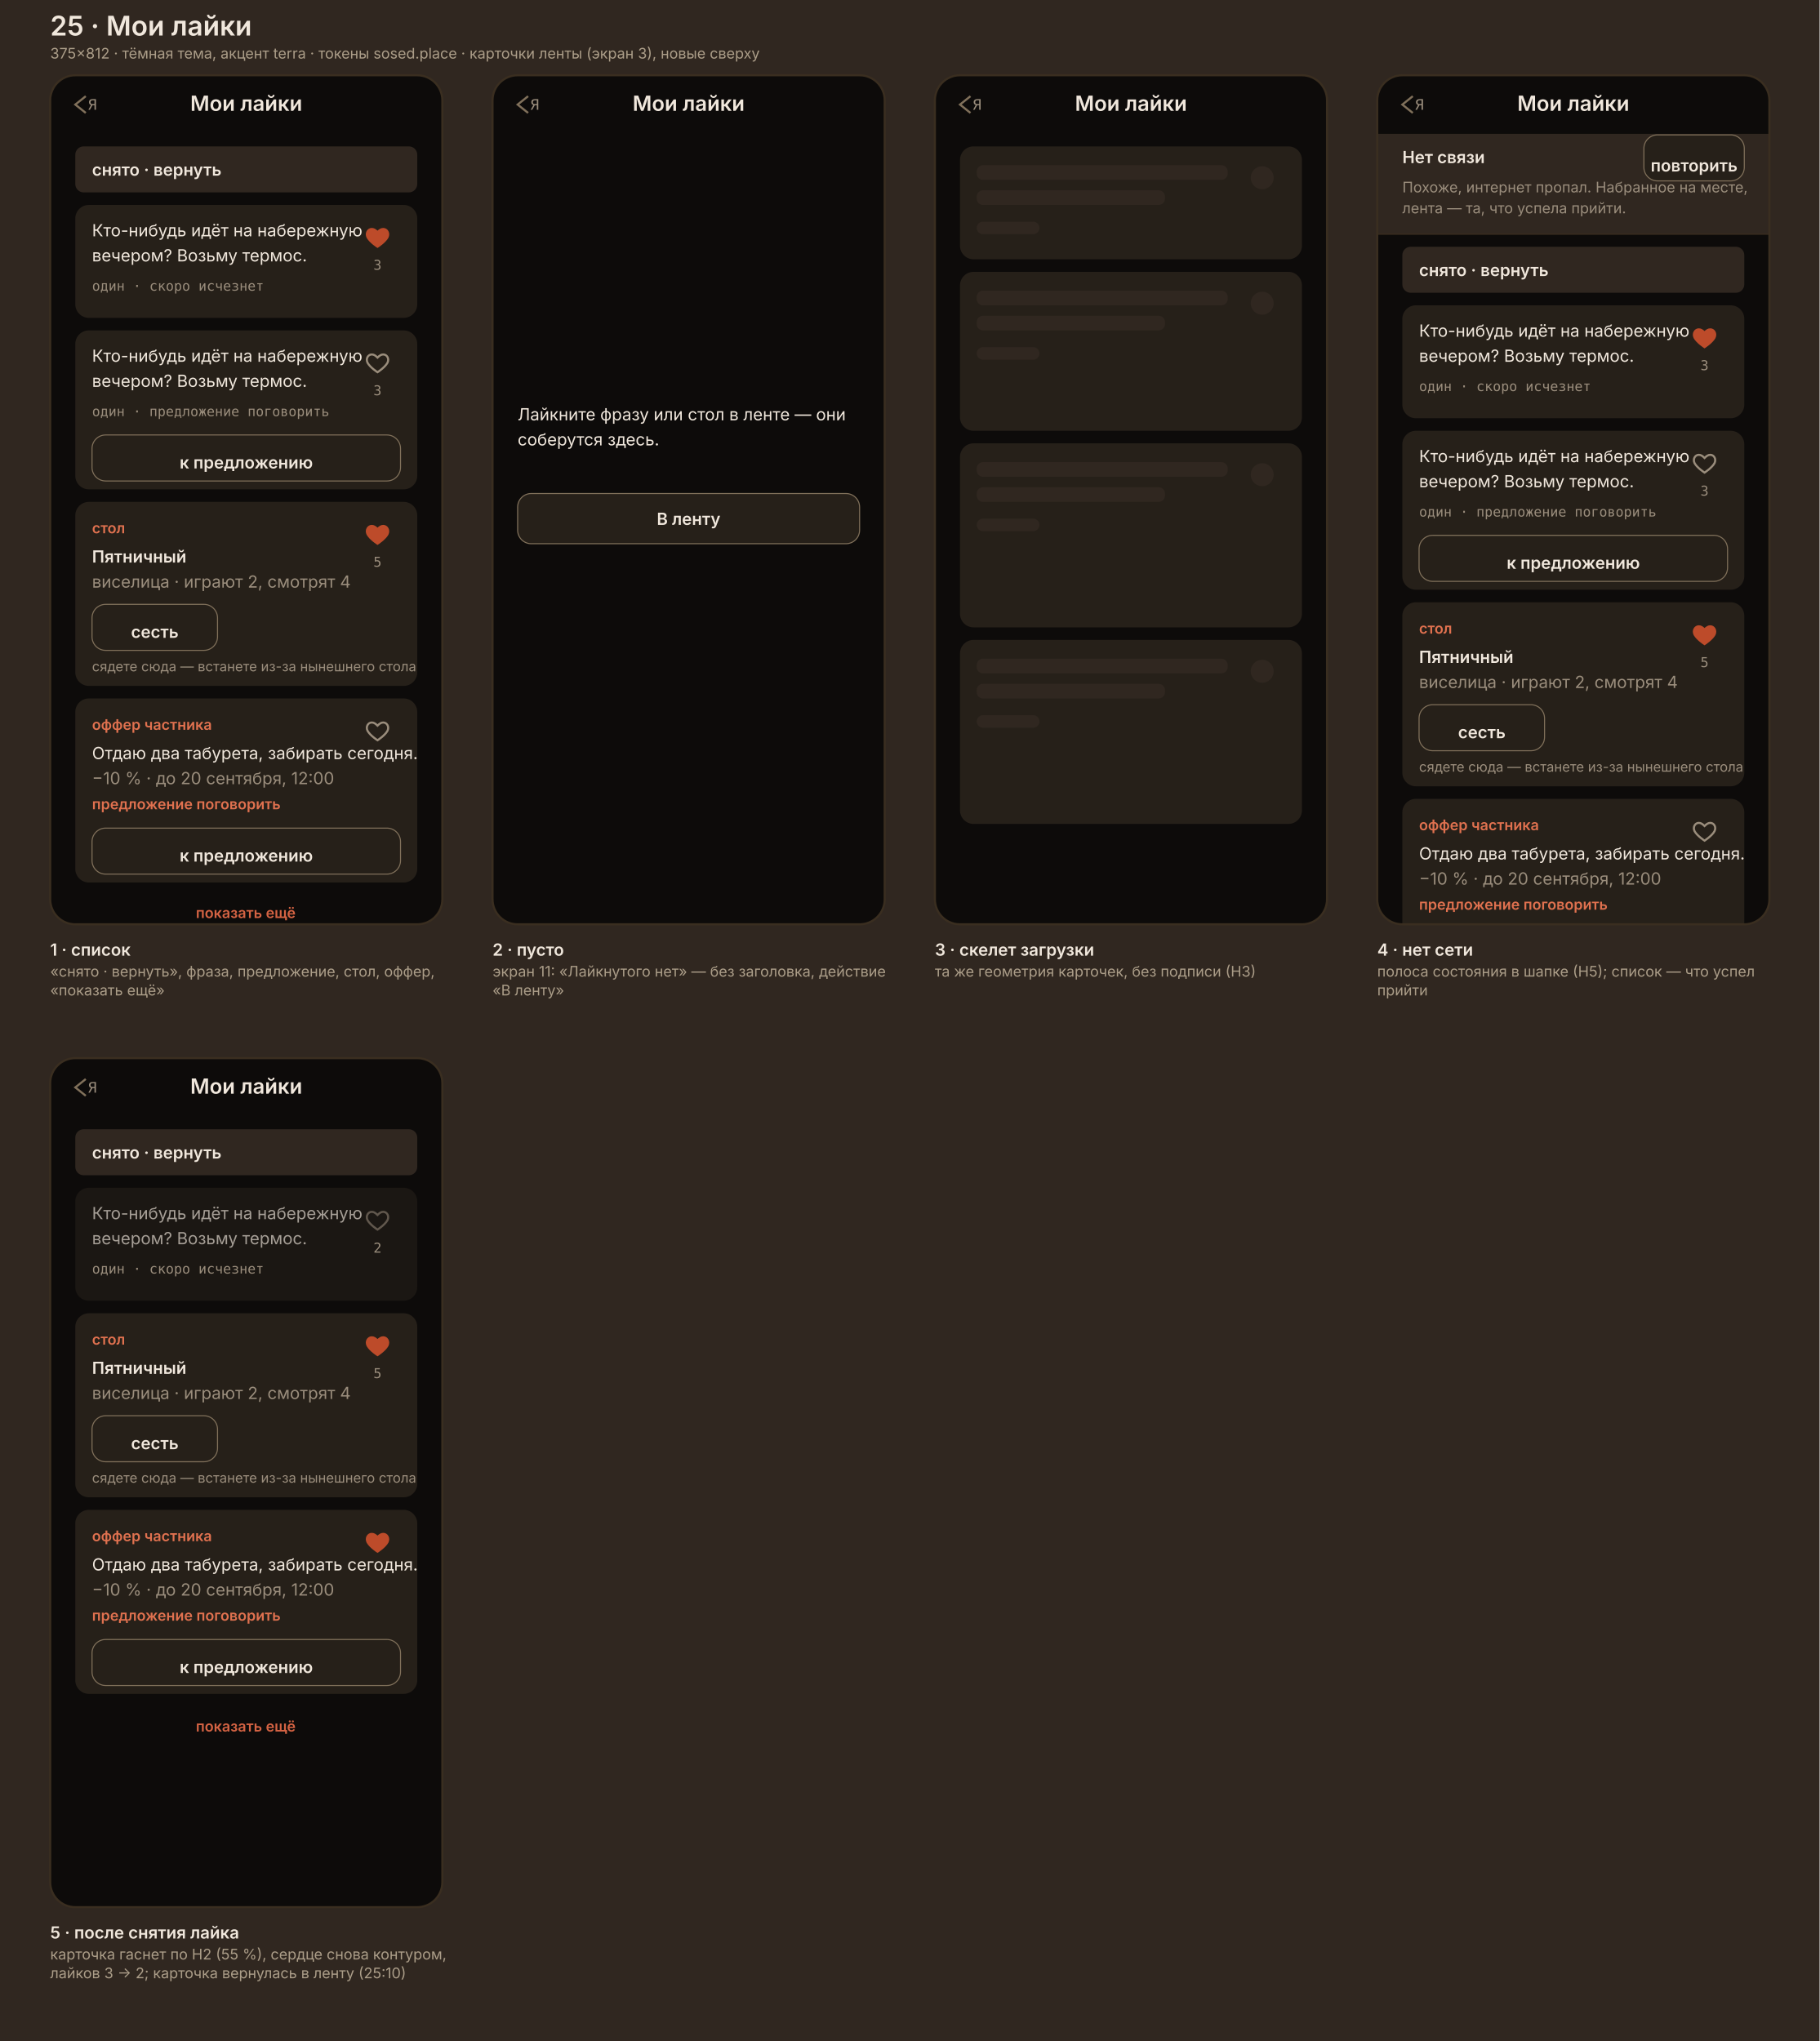
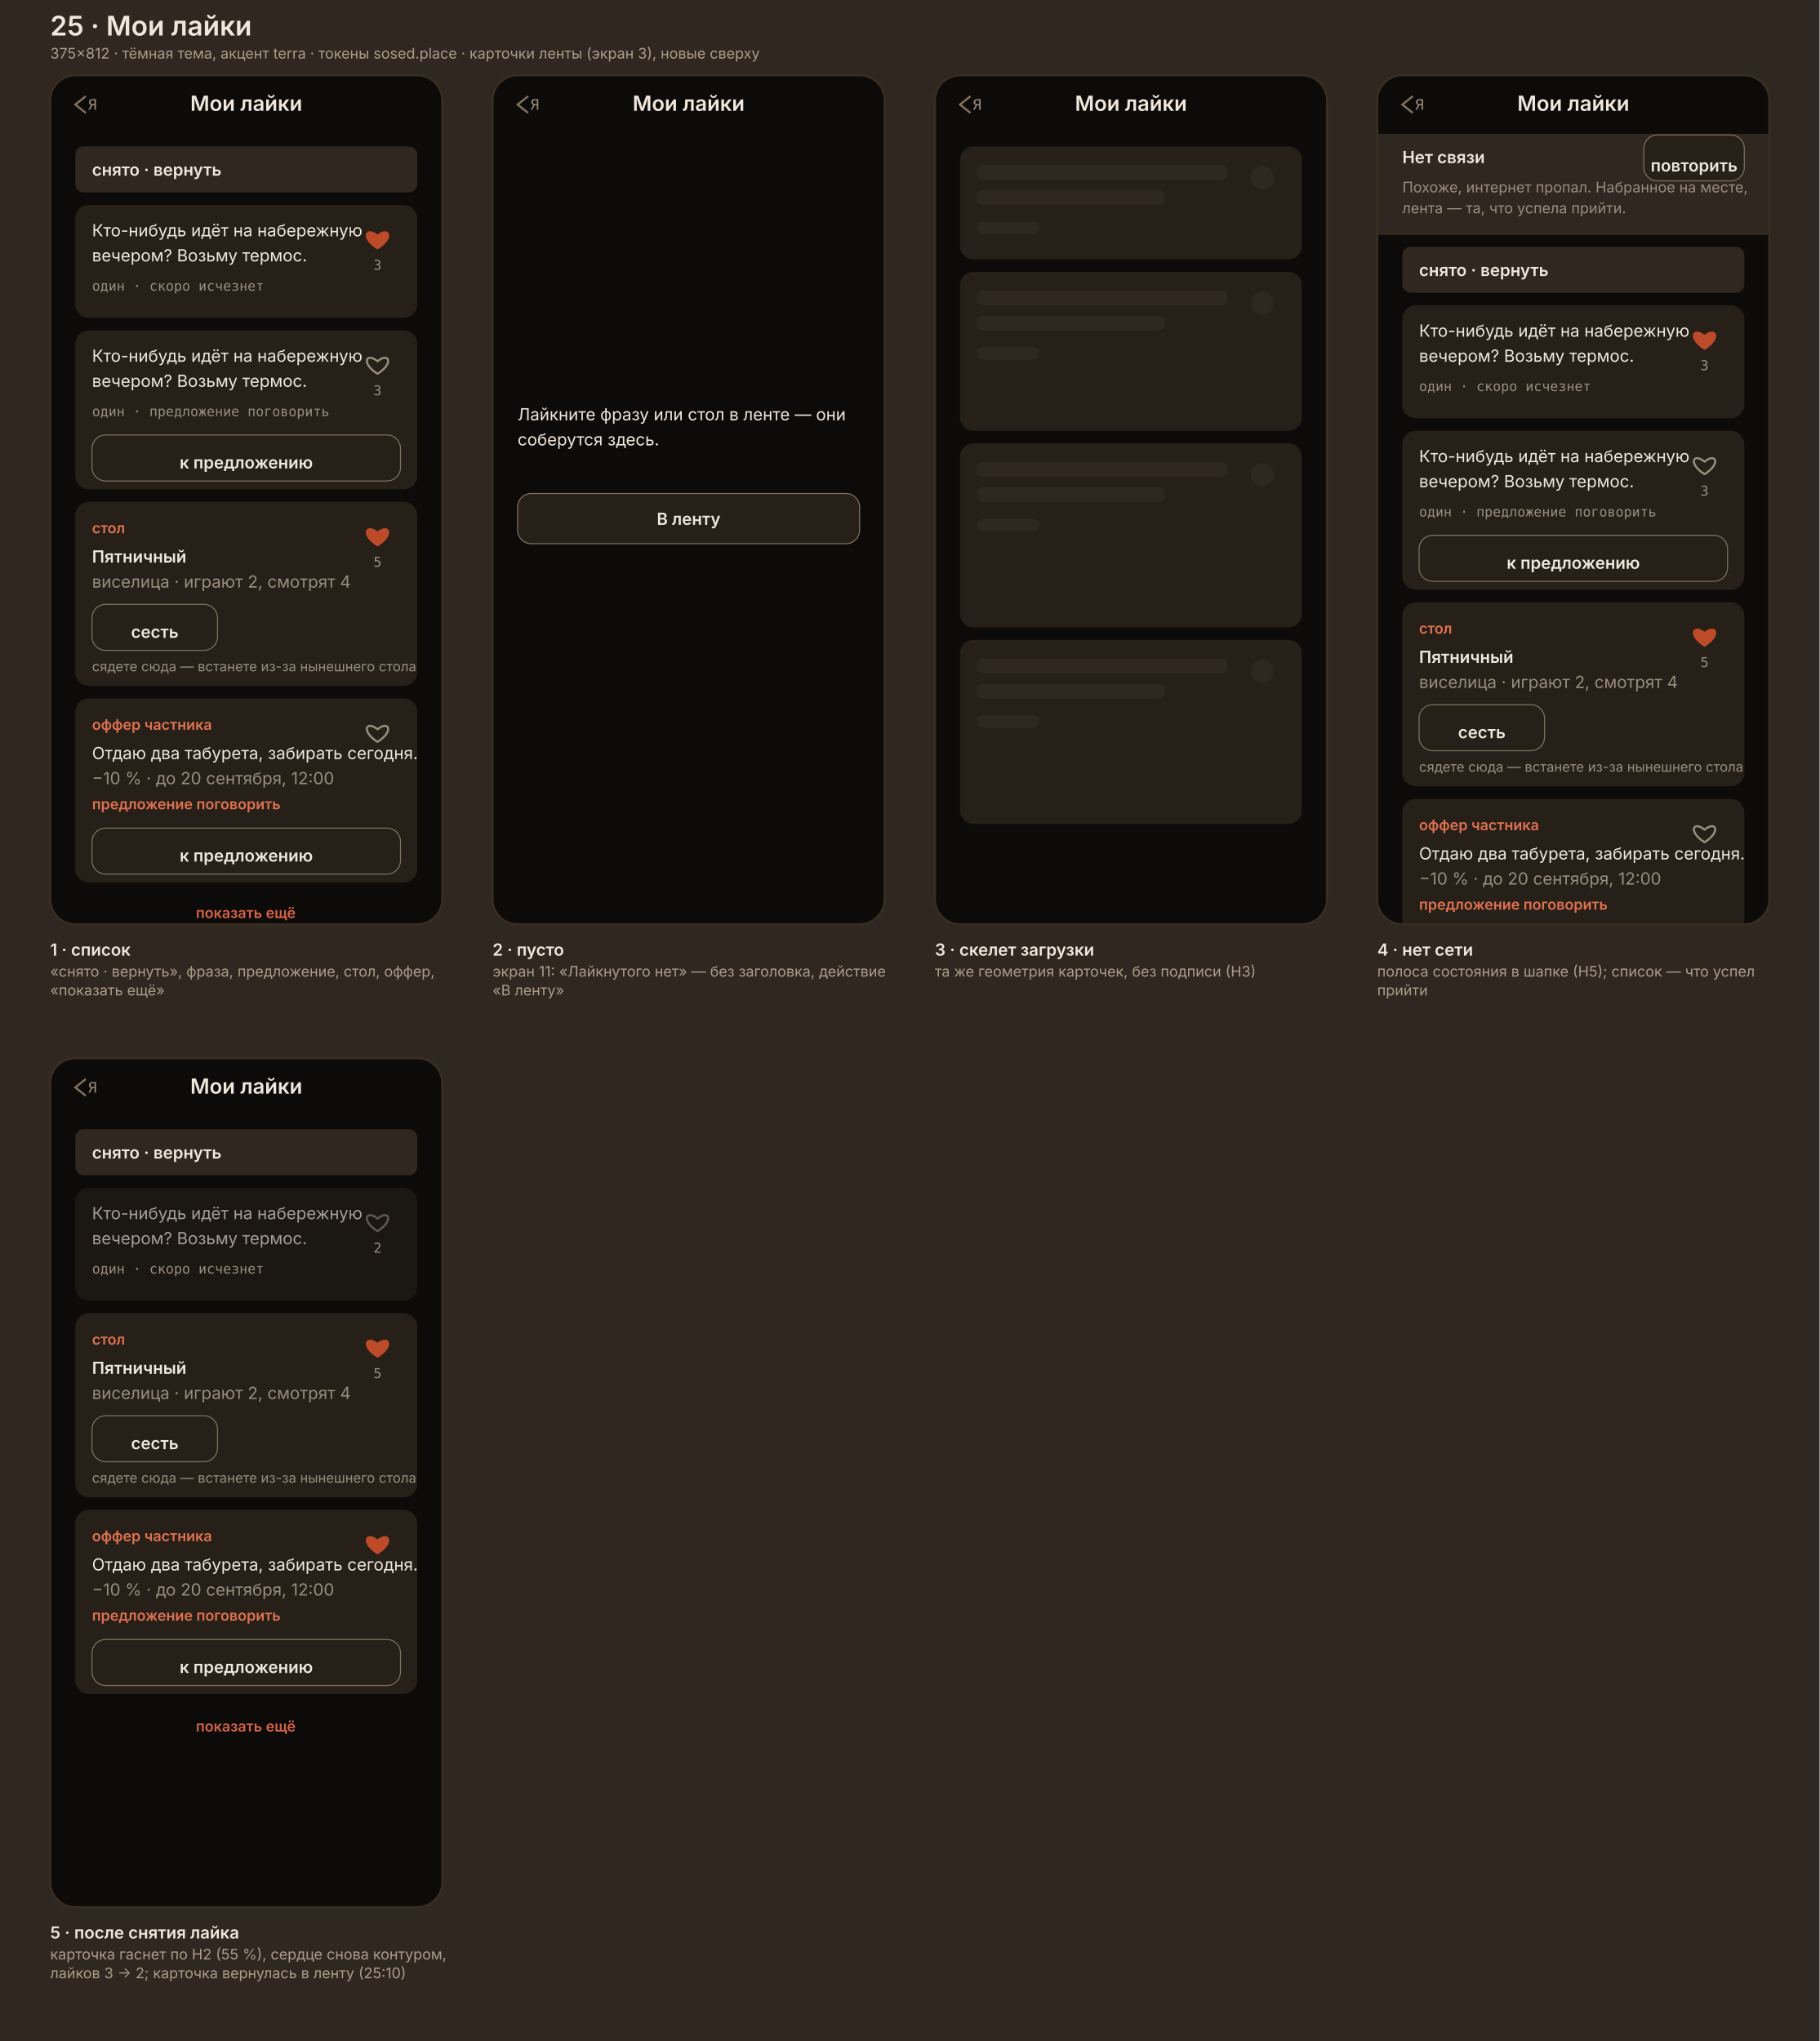
<svg xmlns="http://www.w3.org/2000/svg" width="1740" height="1952" viewBox="0 0 1740 1952">
  <style>
    @font-face { font-family: "Golos Text"; font-weight: 400 600;
      src: url(/fonts/q5uCsoe9Lv5t7Meb31EcExN8hA.woff2) format("woff2"); }
    @font-face { font-family: "JetBrains Mono"; font-weight: 400;
      src: url(/fonts/tDbv2o-flEEny0FZhsfKu5WU4zr3E_BX0PnT8RD8yKwBNntkaToggR7BYRbKPxDcwg.woff2) format("woff2"); }
    text { font-family: "Golos Text", Inter, system-ui, sans-serif; }
    .t    { font-size: 16px; font-weight: 400; fill: #f0e7dc; }
    .tb   { font-size: 16px; font-weight: 600; fill: #f0e7dc; }
    .h    { font-size: 20px; font-weight: 600; fill: #f0e7dc; }
    .m    { font-size: 16px; font-weight: 400; fill: #9a8d7c; }
    .mb   { font-size: 16px; font-weight: 600; fill: #9a8d7c; }
    .err  { font-size: 16px; font-weight: 400; fill: #ef7a6a; }
    .acc  { font-size: 14px; font-weight: 600; fill: #d56343; }
    .code { font-family: "JetBrains Mono", ui-monospace, monospace; font-size: 26px; fill: #f0e7dc; letter-spacing: 1px; }
    .lab  { font-size: 14px; font-weight: 600; fill: #e0714f; }
    .mono { font-family: "JetBrains Mono", ui-monospace, monospace; font-size: 13px; fill: #9a8d7c; }
    .cap  { font-size: 16px; font-weight: 600; fill: #f0e7dc; }
    .capm { font-size: 14px; font-weight: 400; fill: #ab9d88; }
    .sheet { font-size: 26px; font-weight: 600; fill: #f0e7dc; }
    .sheetm { font-size: 14px; font-weight: 400; fill: #ab9d88; }
    .fade rect, .fade path, .fade circle, .fade line { opacity: .55; }
    .fade text { opacity: 1; }
    .fade text.body, .fade text.body15, .fade text.t16, .fade text.t16b, .fade text.name, .fade text.h, .fade text.t, .fade text.tb, .fade text.big, .fade text.disp { opacity: .65; }
</style>
  <rect width="1740" height="1952" style="fill:#302720" />
  <text x="48" y="34" class="sheet">25 · Мои лайки</text>
  <text x="48" y="56" class="sheetm">375×812 · тёмная тема, акцент terra · токены sosed.place · карточки ленты (экран 3), новые сверху</text>
  <g transform="translate(48,72)">
    <clipPath id="c0">
      <rect width="375" height="812" rx="24" />
    </clipPath>
    <g clip-path="url(#c0)">
      <rect x="0" y="0" width="375" height="812" rx="0" style="fill:#0d0b0a;" />
      <rect x="0" y="0" width="375" height="56" rx="0" style="fill:#0d0b0a;" />
      <path d="M34 20 L24 28 L34 36" style="fill:none;stroke:#80705a;stroke-width:2" />
      <text x="36" y="33" class="mono" style="font-size:14px">Я</text>
      <text x="187.5" y="34" class="h" text-anchor="middle">Мои лайки</text>
      <rect x="24" y="68" width="327" height="44" rx="8" style="fill:#302720;" />
      <text x="40" y="96" class="tb">снято · вернуть</text>
      <rect x="24" y="124" width="327" height="108" rx="13" style="fill:#262019;" />
      <text x="40" y="154" class="t">Кто-нибудь идёт на набережную</text>
      <text x="40" y="178" class="t">вечером? Возьму термос.</text>
      <text x="40" y="206" class="mono">один · скоро исчезнет</text>
      <rect x="291" y="133" width="44" height="44" rx="8" fill="none" data-hit="44" />
-       <path transform="translate(301,143)" d="M12 21s-7-4.5-9.5-9C.5 8 3 4 6.5 4c2 0 3.5 1 5.5 3 2-2 3.5-3 5.5-3C21 4 23.5 8 21.5 12 19 16.5 12 21 12 21z" style="fill:#bd4b2a;stroke:#bd4b2a;stroke-width:2" />
+       <path d="M313 165.5 C297 155.5 302 144.5 313 153.5 C324 144.5 329 155.5 313 165.5 Z" style="fill:#bd4b2a;stroke:#bd4b2a;stroke-width:2;stroke-linejoin:round" />
      <text x="313" y="186" class="mono" text-anchor="middle">3</text>
      <rect x="24" y="244" width="327" height="152" rx="13" style="fill:#262019;" />
      <text x="40" y="274" class="t">Кто-нибудь идёт на набережную</text>
      <text x="40" y="298" class="t">вечером? Возьму термос.</text>
      <text x="40" y="326" class="mono">один · предложение поговорить</text>
      <rect x="291" y="253" width="44" height="44" rx="8" fill="none" data-hit="44" />
-       <path transform="translate(301,263)" d="M12 21s-7-4.5-9.5-9C.5 8 3 4 6.5 4c2 0 3.5 1 5.5 3 2-2 3.5-3 5.5-3C21 4 23.5 8 21.5 12 19 16.5 12 21 12 21z" style="fill:none;stroke:#9a8d7c;stroke-width:2" />
+       <path d="M313 285.5 C297 275.5 302 264.5 313 273.5 C324 264.5 329 275.5 313 285.5 Z" style="fill:none;stroke:#9a8d7c;stroke-width:2;stroke-linejoin:round" />
      <text x="313" y="306" class="mono" text-anchor="middle">3</text>
      <rect x="40" y="344" width="295" height="44" rx="13" style="fill:#262019;stroke:#80705a;stroke-width:1;" />
      <text x="187.5" y="376" class="tb" text-anchor="middle">к предложению</text>
      <rect x="24" y="408" width="327" height="176" rx="13" style="fill:#262019;" />
      <text x="40" y="438" class="lab">стол</text>
      <text x="40" y="466" class="tb">Пятничный</text>
      <text x="40" y="490" class="m">виселица · играют 2, смотрят 4</text>
      <rect x="291" y="417" width="44" height="44" rx="8" fill="none" data-hit="44" />
-       <path transform="translate(301,427)" d="M12 21s-7-4.5-9.5-9C.5 8 3 4 6.5 4c2 0 3.5 1 5.5 3 2-2 3.5-3 5.5-3C21 4 23.5 8 21.5 12 19 16.5 12 21 12 21z" style="fill:#bd4b2a;stroke:#bd4b2a;stroke-width:2" />
+       <path d="M313 449.5 C297 439.5 302 428.5 313 437.5 C324 428.5 329 439.5 313 449.5 Z" style="fill:#bd4b2a;stroke:#bd4b2a;stroke-width:2;stroke-linejoin:round" />
      <text x="313" y="470" class="mono" text-anchor="middle">5</text>
      <rect x="40" y="506" width="120" height="44" rx="13" style="fill:#262019;stroke:#80705a;stroke-width:1" />
      <text x="100.0" y="538" class="tb" text-anchor="middle">сесть</text>
      <text x="40" y="570" class="m" style="font-size:13px">сядете сюда — встанете из-за нынешнего стола</text>
      <rect x="24" y="596" width="327" height="176" rx="13" style="fill:#262019;" />
      <text x="40" y="626" class="lab">оффер частника</text>
      <text x="40" y="654" class="t">Отдаю два табурета, забирать сегодня.</text>
      <text x="40" y="678" class="m">−10 % · до 20 сентября, 12:00</text>
      <text x="40" y="702" class="lab">предложение поговорить</text>
      <rect x="291" y="605" width="44" height="44" rx="8" fill="none" data-hit="44" />
-       <path transform="translate(301,615)" d="M12 21s-7-4.5-9.5-9C.5 8 3 4 6.5 4c2 0 3.5 1 5.5 3 2-2 3.5-3 5.5-3C21 4 23.5 8 21.5 12 19 16.5 12 21 12 21z" style="fill:none;stroke:#9a8d7c;stroke-width:2" />
+       <path d="M313 637.5 C297 627.5 302 616.5 313 625.5 C324 616.5 329 627.5 313 637.5 Z" style="fill:none;stroke:#9a8d7c;stroke-width:2;stroke-linejoin:round" />
      <rect x="40" y="720" width="295" height="44" rx="13" style="fill:#262019;stroke:#80705a;stroke-width:1;" />
      <text x="187.5" y="752" class="tb" text-anchor="middle">к предложению</text>
      <rect x="107" y="776" width="160" height="44" rx="8" fill="none" data-hit="44" />
      <text x="187" y="806" class="acc" text-anchor="middle">показать ещё</text>
    </g>
    <rect width="375" height="812" rx="24" style="fill:none;stroke:#3a2e20;stroke-width:2" />
    <text x="0" y="842" class="cap">1 · список</text>
    <text x="0" y="862" class="capm">«снято · вернуть», фраза, предложение, стол, оффер,</text>
    <text x="0" y="880" class="capm">«показать ещё»</text>
  </g>
  <g transform="translate(471,72)">
    <clipPath id="c1">
      <rect width="375" height="812" rx="24" />
    </clipPath>
    <g clip-path="url(#c1)">
      <rect x="0" y="0" width="375" height="812" rx="0" style="fill:#0d0b0a;" />
      <rect x="0" y="0" width="375" height="56" rx="0" style="fill:#0d0b0a;" />
      <path d="M34 20 L24 28 L34 36" style="fill:none;stroke:#80705a;stroke-width:2" />
      <text x="36" y="33" class="mono" style="font-size:14px">Я</text>
      <text x="187.5" y="34" class="h" text-anchor="middle">Мои лайки</text>
      <text x="24" y="330" class="t">Лайкните фразу или стол в ленте — они</text>
      <text x="24" y="354" class="t">соберутся здесь.</text>
      <rect x="24" y="400" width="327" height="48" rx="13" style="fill:#262019;stroke:#80705a;stroke-width:1;" />
      <text x="187.5" y="430" class="tb" text-anchor="middle">В ленту</text>
    </g>
    <rect width="375" height="812" rx="24" style="fill:none;stroke:#3a2e20;stroke-width:2" />
    <text x="0" y="842" class="cap">2 · пусто</text>
    <text x="0" y="862" class="capm">экран 11: «Лайкнутого нет» — без заголовка, действие</text>
    <text x="0" y="880" class="capm">«В ленту»</text>
  </g>
  <g transform="translate(894,72)">
    <clipPath id="c2">
      <rect width="375" height="812" rx="24" />
    </clipPath>
    <g clip-path="url(#c2)">
      <rect x="0" y="0" width="375" height="812" rx="0" style="fill:#0d0b0a;" />
      <rect x="0" y="0" width="375" height="56" rx="0" style="fill:#0d0b0a;" />
      <path d="M34 20 L24 28 L34 36" style="fill:none;stroke:#80705a;stroke-width:2" />
      <text x="36" y="33" class="mono" style="font-size:14px">Я</text>
      <text x="187.5" y="34" class="h" text-anchor="middle">Мои лайки</text>
      <rect x="24" y="68" width="327" height="108" rx="13" style="fill:#262019;" />
      <rect x="40" y="86" width="240" height="14" rx="6" style="fill:#302720;" />
      <rect x="40" y="110" width="180" height="14" rx="6" style="fill:#302720;" />
      <rect x="40" y="140" width="60" height="12" rx="6" style="fill:#302720;" />
      <circle cx="313" cy="98" r="11" style="fill:#302720" />
      <rect x="24" y="188" width="327" height="152" rx="13" style="fill:#262019;" />
      <rect x="40" y="206" width="240" height="14" rx="6" style="fill:#302720;" />
      <rect x="40" y="230" width="180" height="14" rx="6" style="fill:#302720;" />
      <rect x="40" y="260" width="60" height="12" rx="6" style="fill:#302720;" />
      <circle cx="313" cy="218" r="11" style="fill:#302720" />
      <rect x="24" y="352" width="327" height="176" rx="13" style="fill:#262019;" />
      <rect x="40" y="370" width="240" height="14" rx="6" style="fill:#302720;" />
      <rect x="40" y="394" width="180" height="14" rx="6" style="fill:#302720;" />
      <rect x="40" y="424" width="60" height="12" rx="6" style="fill:#302720;" />
      <circle cx="313" cy="382" r="11" style="fill:#302720" />
      <rect x="24" y="540" width="327" height="176" rx="13" style="fill:#262019;" />
      <rect x="40" y="558" width="240" height="14" rx="6" style="fill:#302720;" />
      <rect x="40" y="582" width="180" height="14" rx="6" style="fill:#302720;" />
      <rect x="40" y="612" width="60" height="12" rx="6" style="fill:#302720;" />
      <circle cx="313" cy="570" r="11" style="fill:#302720" />
    </g>
    <rect width="375" height="812" rx="24" style="fill:none;stroke:#3a2e20;stroke-width:2" />
    <text x="0" y="842" class="cap">3 · скелет загрузки</text>
    <text x="0" y="862" class="capm">та же геометрия карточек, без подписи (Н3)</text>
  </g>
  <g transform="translate(1317,72)">
    <clipPath id="c3">
      <rect width="375" height="812" rx="24" />
    </clipPath>
    <g clip-path="url(#c3)">
      <rect x="0" y="0" width="375" height="812" rx="0" style="fill:#0d0b0a;" />
      <rect x="0" y="0" width="375" height="56" rx="0" style="fill:#0d0b0a;" />
      <path d="M34 20 L24 28 L34 36" style="fill:none;stroke:#80705a;stroke-width:2" />
      <text x="36" y="33" class="mono" style="font-size:14px">Я</text>
      <text x="187.5" y="34" class="h" text-anchor="middle">Мои лайки</text>
      <rect x="0" y="56" width="375" height="96" rx="0" style="fill:#302720;" />
      <text x="24" y="84" class="tb">Нет связи</text>
      <rect x="255" y="57" width="96" height="44" rx="13" style="fill:#262019;stroke:#80705a;stroke-width:1;" />
      <text x="303.0" y="92" class="tb" text-anchor="middle">повторить</text>
      <text x="24" y="112" class="m" style="font-size:14px">Похоже, интернет пропал. Набранное на месте,</text>
      <text x="24" y="132" class="m" style="font-size:14px">лента — та, что успела прийти.</text>
      <line x1="0" y1="152" x2="375" y2="152" style="stroke:#3a2e20;stroke-width:1" />
      <rect x="24" y="164" width="327" height="44" rx="8" style="fill:#302720;" />
      <text x="40" y="192" class="tb">снято · вернуть</text>
      <rect x="24" y="220" width="327" height="108" rx="13" style="fill:#262019;" />
      <text x="40" y="250" class="t">Кто-нибудь идёт на набережную</text>
      <text x="40" y="274" class="t">вечером? Возьму термос.</text>
      <text x="40" y="302" class="mono">один · скоро исчезнет</text>
      <rect x="291" y="229" width="44" height="44" rx="8" fill="none" data-hit="44" />
-       <path transform="translate(301,239)" d="M12 21s-7-4.5-9.5-9C.5 8 3 4 6.5 4c2 0 3.5 1 5.5 3 2-2 3.5-3 5.5-3C21 4 23.5 8 21.5 12 19 16.5 12 21 12 21z" style="fill:#bd4b2a;stroke:#bd4b2a;stroke-width:2" />
+       <path d="M313 261.5 C297 251.5 302 240.5 313 249.5 C324 240.5 329 251.5 313 261.5 Z" style="fill:#bd4b2a;stroke:#bd4b2a;stroke-width:2;stroke-linejoin:round" />
      <text x="313" y="282" class="mono" text-anchor="middle">3</text>
      <rect x="24" y="340" width="327" height="152" rx="13" style="fill:#262019;" />
      <text x="40" y="370" class="t">Кто-нибудь идёт на набережную</text>
      <text x="40" y="394" class="t">вечером? Возьму термос.</text>
      <text x="40" y="422" class="mono">один · предложение поговорить</text>
      <rect x="291" y="349" width="44" height="44" rx="8" fill="none" data-hit="44" />
-       <path transform="translate(301,359)" d="M12 21s-7-4.5-9.5-9C.5 8 3 4 6.5 4c2 0 3.5 1 5.5 3 2-2 3.5-3 5.5-3C21 4 23.5 8 21.5 12 19 16.5 12 21 12 21z" style="fill:none;stroke:#9a8d7c;stroke-width:2" />
+       <path d="M313 381.5 C297 371.5 302 360.5 313 369.5 C324 360.5 329 371.5 313 381.5 Z" style="fill:none;stroke:#9a8d7c;stroke-width:2;stroke-linejoin:round" />
      <text x="313" y="402" class="mono" text-anchor="middle">3</text>
      <rect x="40" y="440" width="295" height="44" rx="13" style="fill:#262019;stroke:#80705a;stroke-width:1;" />
      <text x="187.5" y="472" class="tb" text-anchor="middle">к предложению</text>
      <rect x="24" y="504" width="327" height="176" rx="13" style="fill:#262019;" />
      <text x="40" y="534" class="lab">стол</text>
      <text x="40" y="562" class="tb">Пятничный</text>
      <text x="40" y="586" class="m">виселица · играют 2, смотрят 4</text>
      <rect x="291" y="513" width="44" height="44" rx="8" fill="none" data-hit="44" />
-       <path transform="translate(301,523)" d="M12 21s-7-4.5-9.5-9C.5 8 3 4 6.5 4c2 0 3.5 1 5.5 3 2-2 3.5-3 5.5-3C21 4 23.5 8 21.5 12 19 16.5 12 21 12 21z" style="fill:#bd4b2a;stroke:#bd4b2a;stroke-width:2" />
+       <path d="M313 545.5 C297 535.5 302 524.5 313 533.5 C324 524.5 329 535.5 313 545.5 Z" style="fill:#bd4b2a;stroke:#bd4b2a;stroke-width:2;stroke-linejoin:round" />
      <text x="313" y="566" class="mono" text-anchor="middle">5</text>
      <rect x="40" y="602" width="120" height="44" rx="13" style="fill:#262019;stroke:#80705a;stroke-width:1" />
      <text x="100.0" y="634" class="tb" text-anchor="middle">сесть</text>
      <text x="40" y="666" class="m" style="font-size:13px">сядете сюда — встанете из-за нынешнего стола</text>
      <rect x="24" y="692" width="327" height="176" rx="13" style="fill:#262019;" />
      <text x="40" y="722" class="lab">оффер частника</text>
      <text x="40" y="750" class="t">Отдаю два табурета, забирать сегодня.</text>
      <text x="40" y="774" class="m">−10 % · до 20 сентября, 12:00</text>
      <text x="40" y="798" class="lab">предложение поговорить</text>
      <rect x="291" y="701" width="44" height="44" rx="8" fill="none" data-hit="44" />
-       <path transform="translate(301,711)" d="M12 21s-7-4.5-9.5-9C.5 8 3 4 6.5 4c2 0 3.5 1 5.5 3 2-2 3.5-3 5.5-3C21 4 23.5 8 21.5 12 19 16.5 12 21 12 21z" style="fill:none;stroke:#9a8d7c;stroke-width:2" />
+       <path d="M313 733.5 C297 723.5 302 712.5 313 721.5 C324 712.5 329 723.5 313 733.5 Z" style="fill:none;stroke:#9a8d7c;stroke-width:2;stroke-linejoin:round" />
      <rect x="40" y="816" width="295" height="44" rx="13" style="fill:#262019;stroke:#80705a;stroke-width:1;" />
      <text x="187.5" y="848" class="tb" text-anchor="middle">к предложению</text>
    </g>
    <rect width="375" height="812" rx="24" style="fill:none;stroke:#3a2e20;stroke-width:2" />
    <text x="0" y="842" class="cap">4 · нет сети</text>
    <text x="0" y="862" class="capm">полоса состояния в шапке (Н5); список — что успел</text>
    <text x="0" y="880" class="capm">прийти</text>
  </g>
  <g transform="translate(48,1012)">
    <clipPath id="c4">
      <rect width="375" height="812" rx="24" />
    </clipPath>
    <g clip-path="url(#c4)">
      <rect x="0" y="0" width="375" height="812" rx="0" style="fill:#0d0b0a;" />
      <rect x="0" y="0" width="375" height="56" rx="0" style="fill:#0d0b0a;" />
      <path d="M34 20 L24 28 L34 36" style="fill:none;stroke:#80705a;stroke-width:2" />
      <text x="36" y="33" class="mono" style="font-size:14px">Я</text>
      <text x="187.5" y="34" class="h" text-anchor="middle">Мои лайки</text>
      <rect x="24" y="68" width="327" height="44" rx="8" style="fill:#302720;" />
      <text x="40" y="96" class="tb">снято · вернуть</text>
      <g class="fade">
        <rect x="24" y="124" width="327" height="108" rx="13" style="fill:#262019;" />
        <text x="40" y="154" class="t">Кто-нибудь идёт на набережную</text>
        <text x="40" y="178" class="t">вечером? Возьму термос.</text>
        <text x="40" y="206" class="mono">один · скоро исчезнет</text>
        <rect x="291" y="133" width="44" height="44" rx="8" fill="none" data-hit="44" />
-         <path transform="translate(301,143)" d="M12 21s-7-4.5-9.5-9C.5 8 3 4 6.5 4c2 0 3.5 1 5.5 3 2-2 3.5-3 5.5-3C21 4 23.5 8 21.5 12 19 16.5 12 21 12 21z" style="fill:none;stroke:#9a8d7c;stroke-width:2" />
+         <path d="M313 165.5 C297 155.5 302 144.5 313 153.5 C324 144.5 329 155.5 313 165.5 Z" style="fill:none;stroke:#9a8d7c;stroke-width:2;stroke-linejoin:round" />
        <text x="313" y="186" class="mono" text-anchor="middle">2</text>
      </g>
      <rect x="24" y="244" width="327" height="176" rx="13" style="fill:#262019;" />
      <text x="40" y="274" class="lab">стол</text>
      <text x="40" y="302" class="tb">Пятничный</text>
      <text x="40" y="326" class="m">виселица · играют 2, смотрят 4</text>
      <rect x="291" y="253" width="44" height="44" rx="8" fill="none" data-hit="44" />
-       <path transform="translate(301,263)" d="M12 21s-7-4.5-9.5-9C.5 8 3 4 6.5 4c2 0 3.5 1 5.5 3 2-2 3.5-3 5.5-3C21 4 23.5 8 21.5 12 19 16.5 12 21 12 21z" style="fill:#bd4b2a;stroke:#bd4b2a;stroke-width:2" />
+       <path d="M313 285.5 C297 275.5 302 264.5 313 273.5 C324 264.5 329 275.5 313 285.5 Z" style="fill:#bd4b2a;stroke:#bd4b2a;stroke-width:2;stroke-linejoin:round" />
      <text x="313" y="306" class="mono" text-anchor="middle">5</text>
      <rect x="40" y="342" width="120" height="44" rx="13" style="fill:#262019;stroke:#80705a;stroke-width:1" />
      <text x="100.0" y="374" class="tb" text-anchor="middle">сесть</text>
      <text x="40" y="406" class="m" style="font-size:13px">сядете сюда — встанете из-за нынешнего стола</text>
      <rect x="24" y="432" width="327" height="176" rx="13" style="fill:#262019;" />
      <text x="40" y="462" class="lab">оффер частника</text>
      <text x="40" y="490" class="t">Отдаю два табурета, забирать сегодня.</text>
      <text x="40" y="514" class="m">−10 % · до 20 сентября, 12:00</text>
      <text x="40" y="538" class="lab">предложение поговорить</text>
-       <path transform="translate(301,451)" d="M12 21s-7-4.5-9.5-9C.5 8 3 4 6.5 4c2 0 3.5 1 5.5 3 2-2 3.5-3 5.5-3C21 4 23.5 8 21.5 12 19 16.5 12 21 12 21z" style="fill:#bd4b2a;stroke:#bd4b2a;stroke-width:2" />
+       <path d="M313 473.5 C297 463.5 302 452.5 313 461.5 C324 452.5 329 463.5 313 473.5 Z" style="fill:#bd4b2a;stroke:#bd4b2a;stroke-width:2;stroke-linejoin:round" />
      <rect x="40" y="556" width="295" height="44" rx="13" style="fill:#262019;stroke:#80705a;stroke-width:1;" />
      <text x="187.5" y="588" class="tb" text-anchor="middle">к предложению</text>
      <rect x="107" y="614" width="160" height="44" rx="8" fill="none" data-hit="44" />
      <text x="187" y="644" class="acc" text-anchor="middle">показать ещё</text>
    </g>
    <rect width="375" height="812" rx="24" style="fill:none;stroke:#3a2e20;stroke-width:2" />
    <text x="0" y="842" class="cap">5 · после снятия лайка</text>
    <text x="0" y="862" class="capm">карточка гаснет по Н2 (55 %), сердце снова контуром,</text>
    <text x="0" y="880" class="capm">лайков 3 → 2; карточка вернулась в ленту (25:10)</text>
  </g>
</svg>
